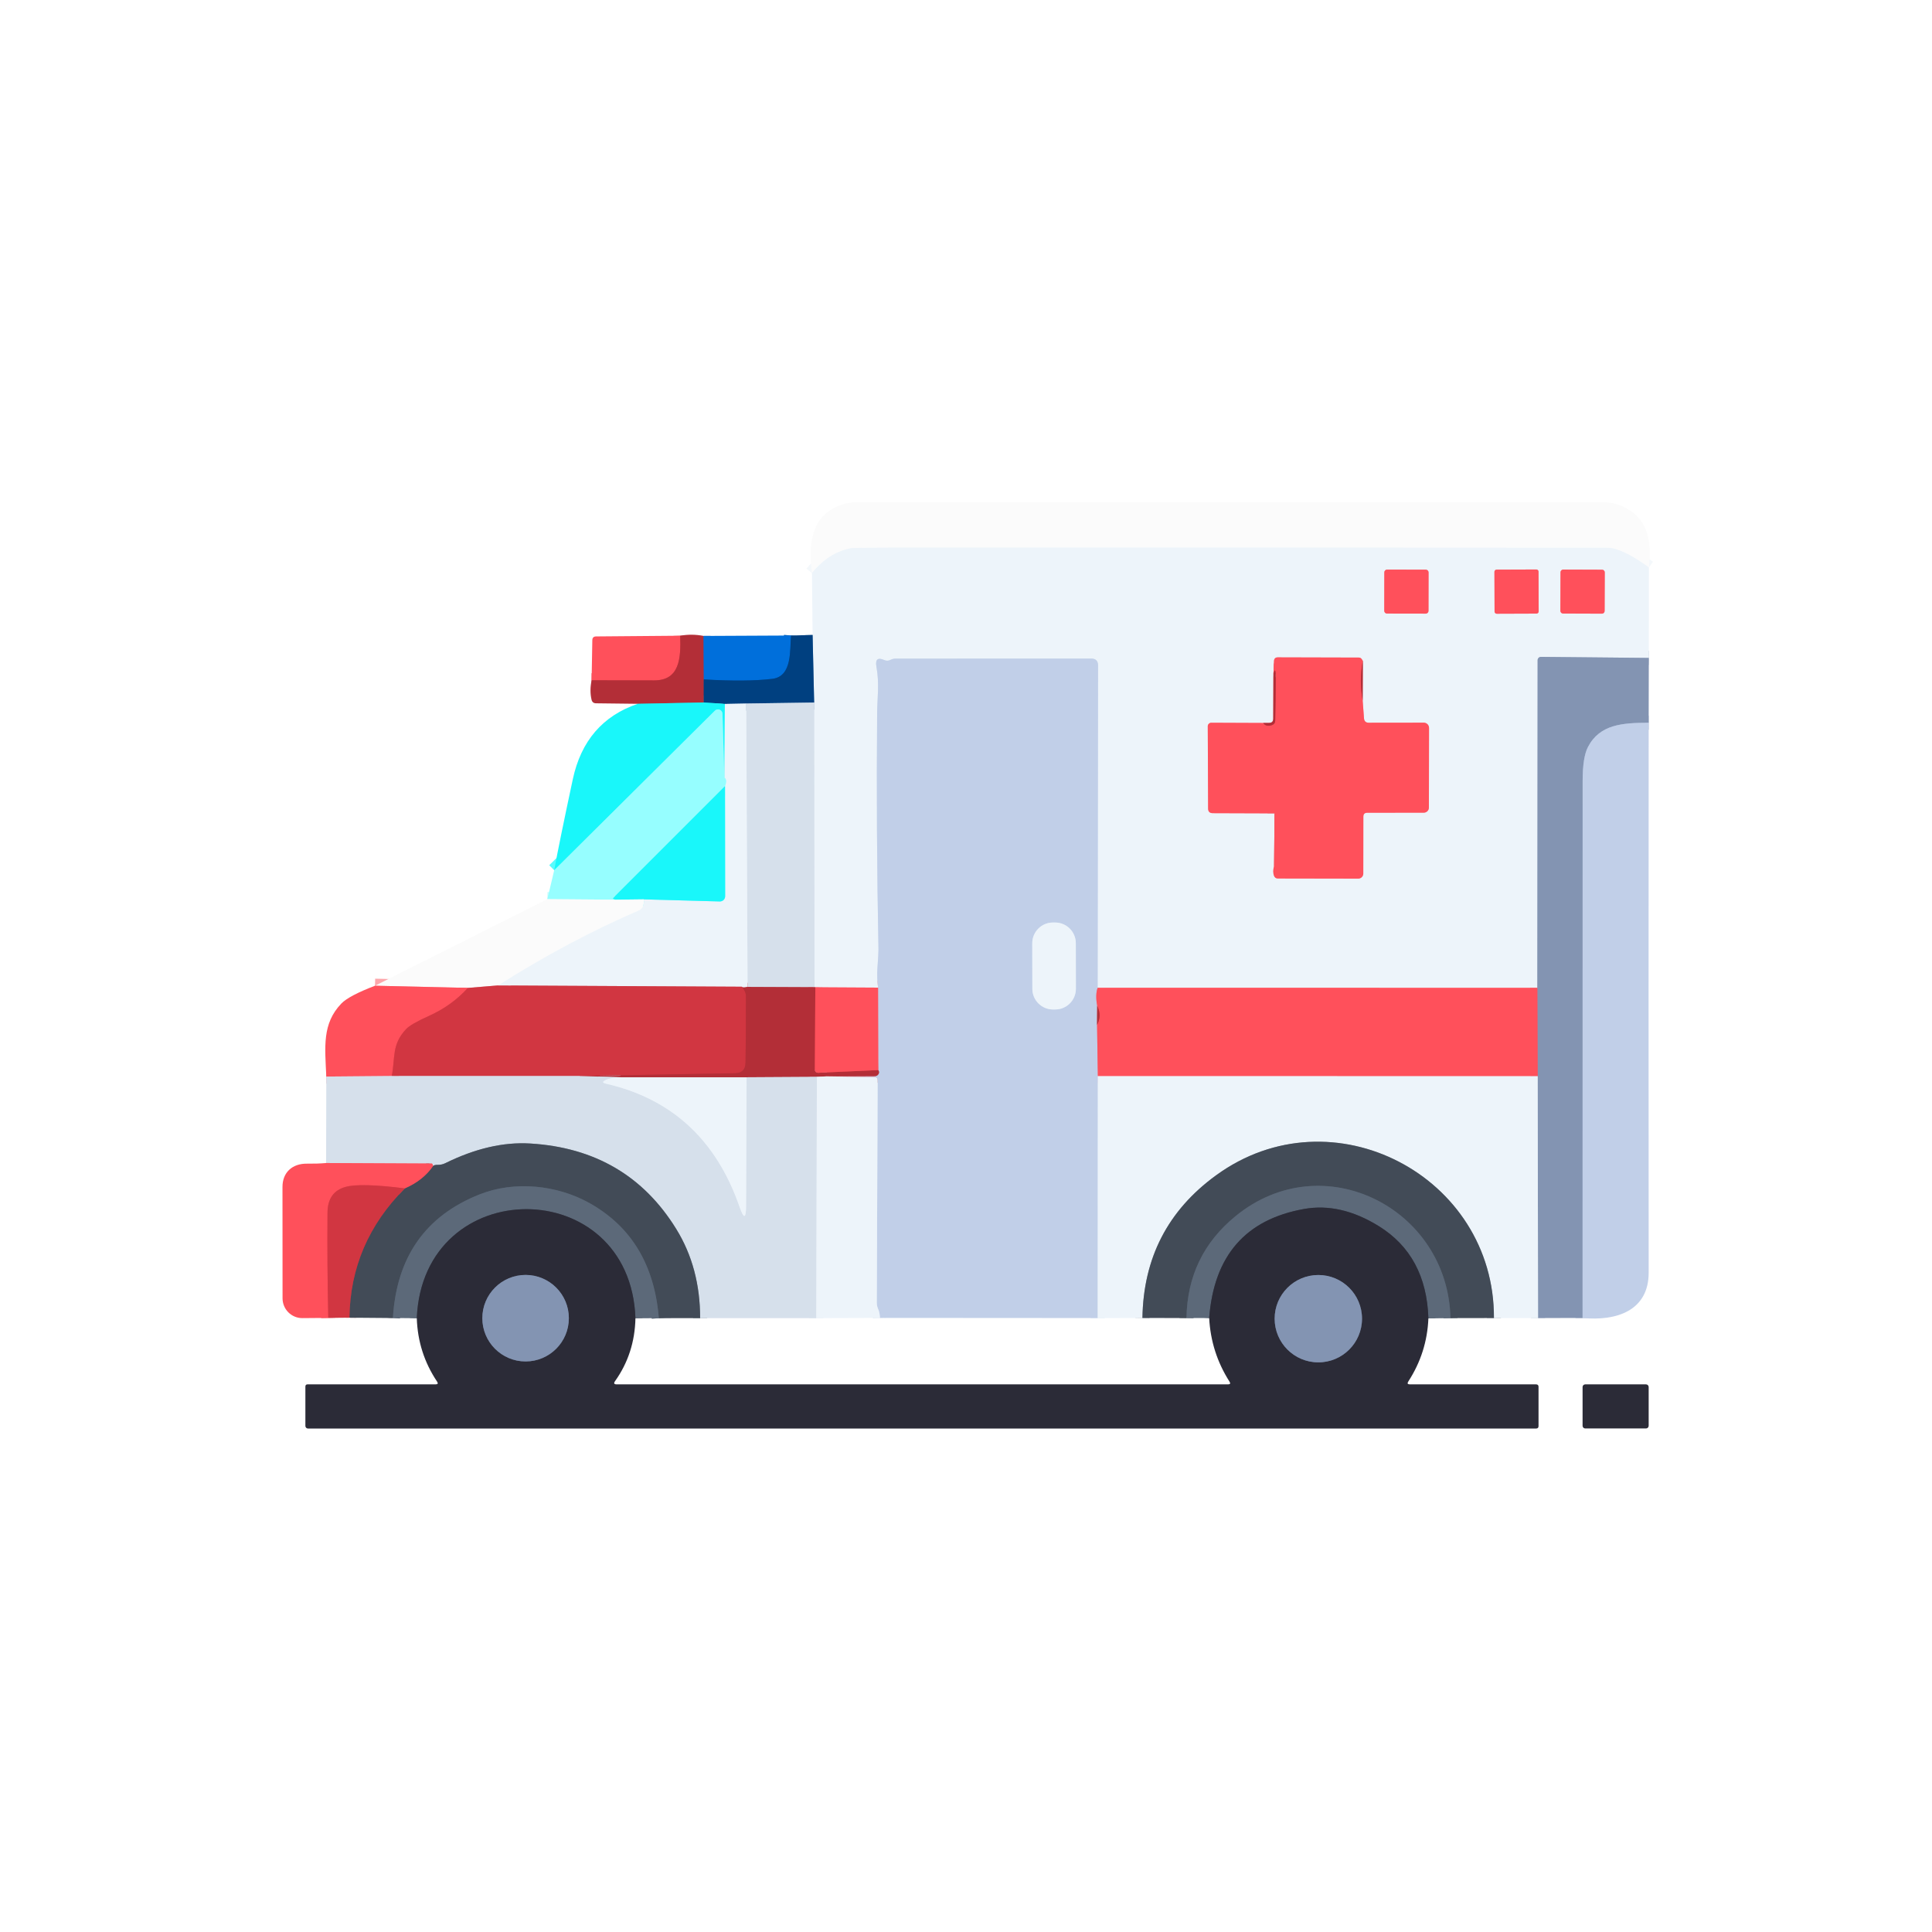
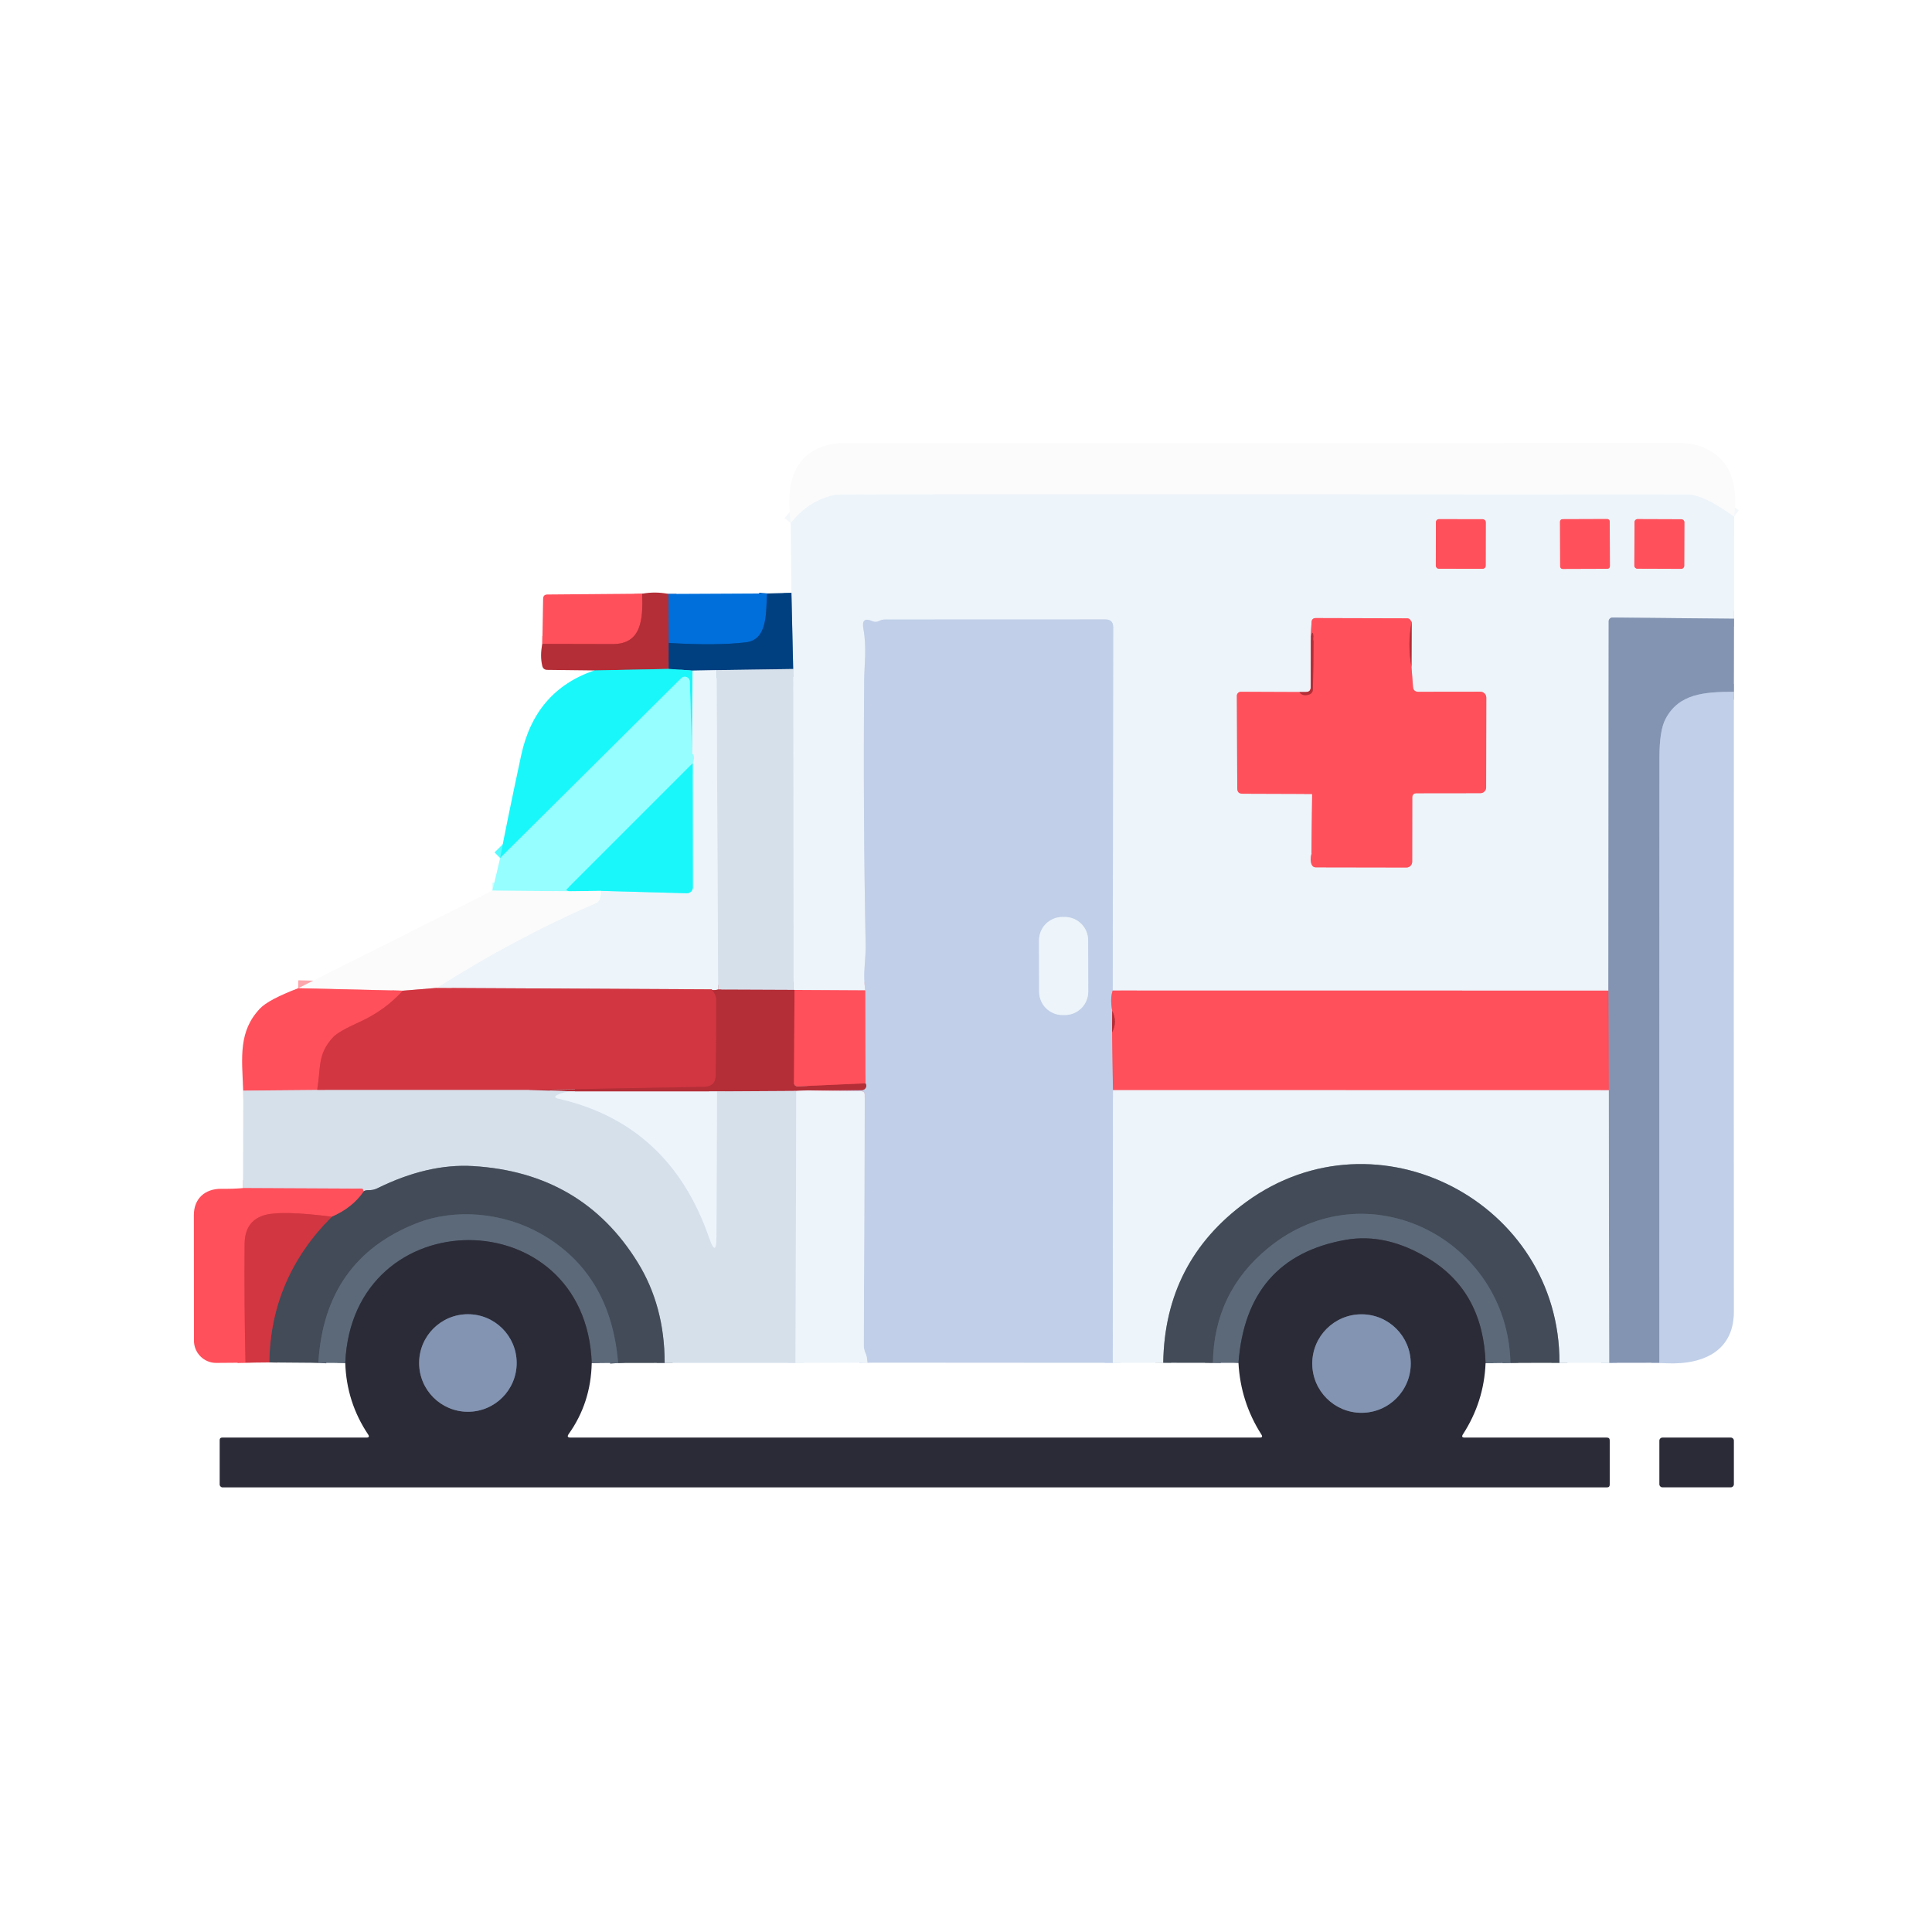
<svg xmlns="http://www.w3.org/2000/svg" viewBox="0 0 48 48">
-   <g transform="translate(6.493 6.493) scale(0.729458)">
+   <g transform="translate(4.224411 4.265525) scale(0.82227)">
    <g transform="translate(0 0) scale(0.24)">
      <g stroke-width="2.00" fill="none" stroke-linecap="butt">
        <path stroke="#f4f8fb" d="   M 196.91 43.44   Q 193.07 40.65 191.00 40.65   Q 140.52 40.61 90.03 40.63   Q 84.06 40.64 83.75 40.70   Q 80.52 41.30 78.14 44.24" />
        <path stroke="#b8c4d6" d="   M 196.90 56.28   L 181.60 56.13   A 0.47 0.47 0.0 0 0 181.12 56.60   L 181.08 103.10" />
        <path stroke="#f6a2ab" d="   M 181.08 103.10   L 118.68 103.09" />
        <path stroke="#d7e2f1" d="   M 118.68 103.09   L 118.74 57.35   Q 118.74 56.37 117.76 56.37   L 90.02 56.38   Q 89.64 56.38 89.30 56.55   Q 88.85 56.78 88.42 56.59   Q 87.01 55.96 87.29 57.52   C 87.73 59.96 87.41 61.98 87.39 64.04   Q 87.25 80.84 87.58 97.63   Q 87.59 98.14 87.43 100.34   Q 87.34 101.65 87.52 103.07" />
        <path stroke="#f6a2ab" d="   M 87.52 103.07   L 78.50 103.02" />
        <path stroke="#e2eaf3" d="   M 78.50 103.02   L 78.45 62.61" />
        <path stroke="#779abd" d="   M 78.45 62.61   L 78.23 53.02" />
        <path stroke="#eb98a3" d="   M 78.50 103.02   Q 78.56 103.02 78.62 103.01" />
        <path stroke="#c58791" d="   M 78.62 103.01   L 69.00 102.97" />
        <path stroke="#e2eaf3" d="   M 69.00 102.97   L 68.81 62.75" />
        <path stroke="#6b90b6" d="   M 78.45 62.61   L 68.81 62.75" />
        <path stroke="#779abd" d="   M 68.81 62.75   L 65.78 62.81" />
        <path stroke="#0d9cbd" d="   M 65.78 62.81   L 62.78 62.60" />
        <path stroke="#e090a2" d="   M 118.68 103.09   Q 118.33 104.11 118.62 105.65" />
        <path stroke="#ba7f90" d="   M 118.62 105.65   L 118.60 108.35" />
        <path stroke="#e090a2" d="   M 118.60 108.35   L 118.71 115.63" />
        <path stroke="#d7e2f1" d="   M 118.71 115.63   L 118.69 149.96" />
        <path stroke="#d7e2f1" d="   M 87.79 149.94   Q 87.76 149.20 87.55 148.73   Q 87.34 148.28 87.34 147.78   L 87.46 116.22   Q 87.46 115.76 87.01 115.76   L 80.28 115.66" />
        <path stroke="#ba7f90" d="   M 80.28 115.66   L 87.12 115.62   A 0.49 0.47 -62.9 0 0 87.41 115.52   Q 87.82 115.18 87.55 114.77" />
        <path stroke="#e090a2" d="   M 87.55 114.77   L 87.52 103.07" />
        <path stroke="#f6a2ab" d="   M 181.13 115.64   L 118.71 115.63" />
        <path stroke="#d93f49" d="   M 118.60 108.35   Q 119.30 107.06 118.62 105.65" />
        <path stroke="#a2b2cd" d="   M 196.88 65.48   C 193.16 65.49 189.95 65.70 188.27 68.91   Q 187.51 70.35 187.51 73.73   Q 187.49 111.83 187.50 149.95" />
        <path stroke="#b8c4d6" d="   M 181.18 149.96   L 181.13 115.64" />
        <path stroke="#c17287" d="   M 181.13 115.64   L 181.08 103.10" />
        <path stroke="#d93f49" d="   M 78.62 103.01   L 78.55 114.65   Q 78.55 115.17 79.07 115.15   L 87.55 114.77" />
        <path stroke="#d09199" d="   M 80.28 115.66   L 78.84 115.73" />
        <path stroke="#c58791" d="   M 78.84 115.73   L 68.86 115.79" />
        <path stroke="#d09199" d="   M 68.86 115.79   L 50.98 115.79" />
        <path stroke="#c58791" d="   M 50.98 115.79   L 45.16 115.61" />
        <path stroke="#d09199" d="   M 69.00 102.97   Q 68.26 103.14 68.18 102.94" />
        <path stroke="#df959e" d="   M 68.18 102.94   L 33.57 102.76" />
        <path stroke="#f4f8fb" d="   M 33.57 102.76   Q 43.70 96.35 53.57 92.11   Q 54.03 91.91 54.19 91.44   Q 54.35 90.99 54.26 90.54" />
        <path stroke="#83f6fa" d="   M 54.26 90.54   L 65.06 90.84   A 0.74 0.74 0.0 0 0 65.82 90.10   L 65.80 74.48" />
        <path stroke="#c2f9fd" d="   M 65.80 74.48   Q 66.15 73.54 65.71 73.26" />
        <path stroke="#5a4f89" d="   M 62.75 53.16   L 62.79 59.33" />
        <path stroke="#5a375c" d="   M 62.79 59.33   L 62.78 62.60" />
        <path stroke="#669399" d="   M 62.78 62.60   L 53.42 62.79" />
        <path stroke="#0058ae" d="   M 75.17 53.10   C 74.98 55.11 75.39 58.91 72.51 59.25   Q 68.83 59.69 62.79 59.33" />
        <path stroke="#83f6fa" d="   M 65.78 62.81   L 65.71 73.26" />
        <path stroke="#58fbfd" d="   M 65.71 73.26   L 65.44 64.20   A 0.63 0.63 0.0 0 0 64.36 63.77   L 41.56 86.41" />
        <path stroke="#98a0a9" d="   M 174.92 149.96   C 175.02 129.81 151.97 117.69 135.48 129.71   Q 125.23 137.17 125.04 149.95" />
        <path stroke="#c2323c" d="   M 68.18 102.94   Q 68.77 103.62 68.77 104.25   Q 68.79 109.54 68.71 113.74   Q 68.68 115.20 67.22 115.22   L 45.16 115.61" />
        <path stroke="#d48b96" d="   M 45.16 115.61   L 18.51 115.61" />
        <path stroke="#e2eaf3" d="   M 50.98 115.79   Q 49.64 115.79 48.81 116.21   Q 48.17 116.53 48.87 116.69   Q 62.92 119.89 67.87 134.20   Q 68.78 136.81 68.79 134.05   L 68.86 115.79" />
        <path stroke="#e2eaf3" d="   M 78.84 115.73   L 78.75 149.97" />
        <path stroke="#8c96a1" d="   M 62.27 149.97   Q 62.27 142.82 58.89 137.34   Q 51.91 126.01 38.14 125.19   Q 32.45 124.85 26.09 127.99   Q 25.59 128.23 25.04 128.22   Q 24.54 128.21 24.38 128.37" />
        <path stroke="#eb98a3" d="   M 24.38 128.37   Q 24.33 128.24 24.28 128.12   Q 24.25 128.03 24.16 128.03   L 9.19 127.96" />
        <path stroke="#8af9fb" d="   M 54.26 90.54   L 50.21 90.59" />
        <path stroke="#58fbfd" d="   M 65.80 74.48   L 49.95 90.33   Q 49.84 90.44 49.97 90.50   Q 50.07 90.55 50.21 90.59" />
        <path stroke="#c9fdfd" d="   M 50.21 90.59   L 40.59 90.51" />
        <path stroke="#e6999e" d="   M 33.57 102.76   L 29.31 103.11" />
        <path stroke="#fda6ab" d="   M 29.31 103.11   L 16.13 102.80" />
        <path stroke="#d93f49" d="   M 59.44 53.13   C 59.55 56.34 59.37 59.48 55.73 59.47   Q 51.27 59.47 46.87 59.45" />
        <path stroke="#4f5a68" d="   M 168.75 149.97   C 168.40 134.39 150.66 125.34 138.25 135.50   Q 131.43 141.07 131.29 149.96" />
        <path stroke="#444a58" d="   M 165.62 150.01   Q 165.34 141.09 158.56 136.90   Q 153.15 133.56 147.98 134.48   Q 135.52 136.70 134.51 149.96" />
        <path stroke="#4f5a68" d="   M 56.41 149.98   Q 55.49 138.69 46.65 133.69   C 41.98 131.05 35.93 130.45 31.00 132.40   Q 19.45 136.96 18.67 149.96" />
        <path stroke="#8a414c" d="   M 12.50 149.91   Q 12.64 139.29 20.36 131.56" />
        <path stroke="#a14e59" d="   M 20.36 131.56   Q 22.97 130.43 24.38 128.37" />
        <path stroke="#444a58" d="   M 53.09 149.99   C 52.35 129.37 22.94 129.33 22.06 149.98" />
        <path stroke="#e8434e" d="   M 29.31 103.11   Q 27.01 105.64 23.75 107.10   Q 21.20 108.25 20.55 108.95   C 18.48 111.14 19.02 112.98 18.51 115.61" />
        <path stroke="#eb98a3" d="   M 18.51 115.61   L 9.22 115.69" />
        <path stroke="#e8434e" d="   M 20.36 131.56   Q 14.11 130.77 11.99 131.34   Q 9.41 132.03 9.39 135.01   Q 9.33 142.45 9.50 149.94" />
        <path stroke="#f6a2ab" d="   M 165.645 44.145   A 0.39 0.39 0.0 0 0 165.255 43.755   L 159.755 43.745   A 0.39 0.39 0.0 0 0 159.365 44.135   L 159.355 49.594   A 0.39 0.39 0.0 0 0 159.745 49.985   L 165.245 49.995   A 0.39 0.39 0.0 0 0 165.635 49.605   L 165.645 44.145" />
        <path stroke="#f6a2ab" d="   M 181.25 44.039   A 0.31 0.31 0.0 0 0 180.939 43.73   L 175.299 43.75   A 0.31 0.31 0.0 0 0 174.99 44.061   L 175.01 49.701   A 0.31 0.31 0.0 0 0 175.321 50.01   L 180.961 49.99   A 0.31 0.31 0.0 0 0 181.27 49.679   L 181.25 44.039" />
        <path stroke="#f6a2ab" d="   M 190.649 44.141   A 0.38 0.38 0.0 0 0 190.271 43.76   L 184.751 43.74   A 0.38 0.38 0.0 0 0 184.37 44.119   L 184.351 49.599   A 0.38 0.38 0.0 0 0 184.729 49.98   L 190.249 50   A 0.38 0.38 0.0 0 0 190.63 49.621   L 190.649 44.141" />
        <path stroke="#d09199" d="   M 143.63 58.54   L 143.61 64.92   Q 143.60 65.50 143.02 65.51   L 142.17 65.51" />
        <path stroke="#f6a2ab" d="   M 142.17 65.51   L 134.82 65.48   A 0.50 0.50 0.0 0 0 134.31 65.98   L 134.36 77.65   Q 134.36 78.31 135.02 78.31   L 143.79 78.34" />
        <path stroke="#d09199" d="   M 143.79 78.34   L 143.72 85.80" />
        <path stroke="#f6a2ab" d="   M 143.72 85.80   Q 143.49 86.65 143.72 87.21   Q 143.87 87.58 144.26 87.58   L 155.66 87.60   A 0.72 0.72 0.0 0 0 156.38 86.88   L 156.39 78.80   Q 156.39 78.25 156.95 78.25   L 164.97 78.24   A 0.72 0.72 0.0 0 0 165.69 77.53   L 165.71 66.22   A 0.75 0.74 -90.0 0 0 164.97 65.47   L 157.16 65.48   Q 156.53 65.48 156.48 64.85   L 156.29 62.32" />
        <path stroke="#d09199" d="   M 156.29 62.32   L 156.31 56.69" />
        <path stroke="#f6a2ab" d="   M 156.31 56.69   Q 156.24 56.56 156.16 56.45   Q 156.01 56.23 155.74 56.23   L 144.25 56.20   Q 143.74 56.20 143.71 56.71   L 143.63 58.54" />
        <path stroke="#d93f49" d="   M 156.31 56.69   Q 155.77 59.56 156.29 62.32" />
        <path stroke="#d93f49" d="   M 143.72 85.80   L 143.79 78.34" />
        <path stroke="#d93f49" d="   M 142.17 65.51   Q 142.57 66.08 143.38 65.83   Q 143.87 65.67 143.88 65.16   Q 143.95 62.20 143.96 59.25   Q 143.96 57.29 143.63 58.54" />
        <path stroke="#d7e2f1" d="   M 115.584 96.765   A 2.94 2.94 0.0 0 0 112.639 93.83   L 112.339 93.83   A 2.94 2.94 0.0 0 0 109.404 96.775   L 109.416 103.235   A 2.94 2.94 0.0 0 0 112.361 106.17   L 112.661 106.17   A 2.94 2.94 0.0 0 0 115.596 103.225   L 115.584 96.765" />
        <path stroke="#576075" d="   M 43.64 149.98   A 6.14 6.14 0.0 0 0 37.50 143.84   A 6.14 6.14 0.0 0 0 31.36 149.98   A 6.14 6.14 0.0 0 0 37.50 156.12   A 6.14 6.14 0.0 0 0 43.64 149.98" />
        <path stroke="#576075" d="   M 156.20 150.05   A 6.20 6.20 0.0 0 0 150.00 143.85   A 6.20 6.20 0.0 0 0 143.80 150.05   A 6.20 6.20 0.0 0 0 150.00 156.25   A 6.20 6.20 0.0 0 0 156.20 150.05" />
      </g>
      <path fill="#fbfbfb" d="   M 196.91 43.44   Q 193.07 40.65 191.00 40.65   Q 140.52 40.61 90.03 40.63   Q 84.06 40.64 83.75 40.70   Q 80.52 41.30 78.14 44.24   C 77.65 40.33 77.96 36.54 81.54 34.86   Q 83.02 34.17 84.74 34.17   Q 133.40 34.20 190.17 34.16   Q 192.54 34.16 194.40 35.47   Q 197.64 37.73 196.91 43.44   Z" />
      <path fill="#edf4fa" d="   M 196.91 43.44   L 196.90 56.28   L 181.60 56.13   A 0.47 0.47 0.0 0 0 181.12 56.60   L 181.08 103.10   L 118.68 103.09   L 118.74 57.35   Q 118.74 56.37 117.76 56.37   L 90.02 56.38   Q 89.64 56.38 89.30 56.55   Q 88.85 56.78 88.42 56.59   Q 87.01 55.96 87.29 57.52   C 87.73 59.96 87.41 61.98 87.39 64.04   Q 87.25 80.84 87.58 97.63   Q 87.59 98.14 87.43 100.34   Q 87.34 101.65 87.52 103.07   L 78.50 103.02   L 78.45 62.61   L 78.23 53.02   L 78.14 44.24   Q 80.52 41.30 83.75 40.70   Q 84.06 40.64 90.03 40.63   Q 140.52 40.61 191.00 40.65   Q 193.07 40.65 196.91 43.44   Z   M 165.645 44.145   A 0.39 0.39 0.0 0 0 165.255 43.755   L 159.755 43.745   A 0.39 0.39 0.0 0 0 159.365 44.135   L 159.355 49.594   A 0.39 0.39 0.0 0 0 159.745 49.985   L 165.245 49.995   A 0.39 0.39 0.0 0 0 165.635 49.605   L 165.645 44.145   Z   M 181.25 44.039   A 0.31 0.31 0.0 0 0 180.939 43.73   L 175.299 43.75   A 0.31 0.31 0.0 0 0 174.99 44.061   L 175.01 49.701   A 0.31 0.31 0.0 0 0 175.321 50.01   L 180.961 49.99   A 0.31 0.31 0.0 0 0 181.27 49.679   L 181.25 44.039   Z   M 190.649 44.141   A 0.38 0.38 0.0 0 0 190.271 43.76   L 184.751 43.74   A 0.38 0.38 0.0 0 0 184.37 44.119   L 184.351 49.599   A 0.38 0.38 0.0 0 0 184.729 49.98   L 190.249 50   A 0.38 0.38 0.0 0 0 190.63 49.621   L 190.649 44.141   Z   M 143.63 58.54   L 143.61 64.92   Q 143.60 65.50 143.02 65.51   L 142.17 65.51   L 134.82 65.48   A 0.50 0.50 0.0 0 0 134.31 65.98   L 134.36 77.65   Q 134.36 78.31 135.02 78.31   L 143.79 78.34   L 143.72 85.80   Q 143.49 86.65 143.72 87.21   Q 143.87 87.58 144.26 87.58   L 155.66 87.60   A 0.72 0.72 0.0 0 0 156.38 86.88   L 156.39 78.80   Q 156.39 78.25 156.95 78.25   L 164.97 78.24   A 0.72 0.72 0.0 0 0 165.69 77.53   L 165.71 66.22   A 0.75 0.74 -90.0 0 0 164.97 65.47   L 157.16 65.48   Q 156.53 65.48 156.48 64.85   L 156.29 62.32   L 156.31 56.69   Q 156.24 56.56 156.16 56.45   Q 156.01 56.23 155.74 56.23   L 144.25 56.20   Q 143.74 56.20 143.71 56.71   L 143.63 58.54   Z" />
      <rect fill="#ff505b" x="-3.14" y="-3.12" transform="translate(162.50,46.87) rotate(0.1)" width="6.28" height="6.24" rx="0.39" />
      <rect fill="#ff505b" x="-3.13" y="-3.13" transform="translate(178.13,46.87) rotate(-0.2)" width="6.26" height="6.26" rx="0.31" />
      <rect fill="#ff505b" x="-3.14" y="-3.12" transform="translate(187.50,46.87) rotate(0.2)" width="6.28" height="6.24" rx="0.38" />
      <path fill="#ff505b" d="   M 59.44 53.13   C 59.55 56.34 59.37 59.48 55.73 59.47   Q 51.27 59.47 46.87 59.45   L 46.97 53.76   Q 46.98 53.24 47.50 53.23   L 59.44 53.13   Z" />
      <path fill="#b32e37" d="   M 59.44 53.13   Q 61.11 52.83 62.75 53.16   L 62.79 59.33   L 62.78 62.60   L 53.42 62.79   L 47.49 62.72   Q 46.98 62.71 46.86 62.21   Q 46.56 60.93 46.87 59.45   Q 51.27 59.47 55.73 59.47   C 59.37 59.48 59.55 56.34 59.44 53.13   Z" />
      <path fill="#006fdb" d="   M 75.17 53.10   C 74.98 55.11 75.39 58.91 72.51 59.25   Q 68.83 59.69 62.79 59.33   L 62.75 53.16   L 75.17 53.10   Z" />
      <path fill="#004080" d="   M 75.17 53.10   L 78.23 53.02   L 78.45 62.61   L 68.81 62.75   L 65.78 62.81   L 62.78 62.60   L 62.79 59.33   Q 68.83 59.69 72.51 59.25   C 75.39 58.91 74.98 55.11 75.17 53.10   Z" />
      <path fill="#8394b2" d="   M 196.90 56.28   L 196.88 65.48   C 193.16 65.49 189.95 65.70 188.27 68.91   Q 187.51 70.35 187.51 73.73   Q 187.49 111.83 187.50 149.95   L 181.18 149.96   L 181.13 115.64   L 181.08 103.10   L 181.12 56.60   A 0.47 0.47 0.0 0 1 181.60 56.13   L 196.90 56.28   Z" />
      <path fill="#c1cfe8" d="   M 118.68 103.09   Q 118.33 104.11 118.62 105.65   L 118.60 108.35   L 118.71 115.63   L 118.69 149.96   L 87.79 149.94   Q 87.76 149.20 87.55 148.73   Q 87.34 148.28 87.34 147.78   L 87.46 116.22   Q 87.46 115.76 87.01 115.76   L 80.28 115.66   L 87.12 115.62   A 0.49 0.47 -62.9 0 0 87.41 115.52   Q 87.82 115.18 87.55 114.77   L 87.52 103.07   Q 87.34 101.65 87.43 100.34   Q 87.59 98.14 87.58 97.63   Q 87.25 80.84 87.39 64.04   C 87.41 61.98 87.73 59.96 87.29 57.52   Q 87.01 55.96 88.42 56.59   Q 88.85 56.78 89.30 56.55   Q 89.64 56.38 90.02 56.38   L 117.76 56.37   Q 118.74 56.37 118.74 57.35   L 118.68 103.09   Z   M 115.584 96.765   A 2.94 2.94 0.0 0 0 112.639 93.83   L 112.339 93.83   A 2.94 2.94 0.0 0 0 109.404 96.775   L 109.416 103.235   A 2.94 2.94 0.0 0 0 112.361 106.17   L 112.661 106.17   A 2.94 2.94 0.0 0 0 115.596 103.225   L 115.584 96.765   Z" />
      <path fill="#ff505b" d="   M 156.31 56.69   Q 155.77 59.56 156.29 62.32   L 156.48 64.85   Q 156.53 65.48 157.16 65.48   L 164.97 65.47   A 0.75 0.74 -90.0 0 1 165.71 66.22   L 165.69 77.53   A 0.72 0.72 0.0 0 1 164.97 78.24   L 156.95 78.25   Q 156.39 78.25 156.39 78.80   L 156.38 86.88   A 0.72 0.72 0.0 0 1 155.66 87.60   L 144.26 87.58   Q 143.87 87.58 143.72 87.21   Q 143.49 86.65 143.72 85.80   L 143.79 78.34   L 135.02 78.31   Q 134.36 78.31 134.36 77.65   L 134.31 65.98   A 0.50 0.50 0.0 0 1 134.82 65.48   L 142.17 65.51   Q 142.57 66.08 143.38 65.83   Q 143.87 65.67 143.88 65.16   Q 143.95 62.20 143.96 59.25   Q 143.96 57.29 143.63 58.54   L 143.71 56.71   Q 143.74 56.20 144.25 56.20   L 155.74 56.23   Q 156.01 56.23 156.16 56.45   Q 156.24 56.56 156.31 56.69   Z" />
      <path fill="#b32e37" d="   M 156.31 56.69   L 156.29 62.32   Q 155.77 59.56 156.31 56.69   Z" />
      <path fill="#b32e37" d="   M 142.17 65.51   L 143.02 65.51   Q 143.60 65.50 143.61 64.92   L 143.63 58.54   Q 143.96 57.29 143.96 59.25   Q 143.95 62.20 143.88 65.16   Q 143.87 65.67 143.38 65.83   Q 142.57 66.08 142.17 65.51   Z" />
      <path fill="#19f7fa" d="   M 62.78 62.60   L 65.78 62.81   L 65.71 73.26   L 65.44 64.20   A 0.63 0.63 0.0 0 0 64.36 63.77   L 41.56 86.41   Q 42.29 82.42 44.20 73.50   Q 45.95 65.33 53.42 62.79   L 62.78 62.60   Z" />
      <path fill="#d6e0eb" d="   M 78.45 62.61   L 78.50 103.02   Q 78.56 103.02 78.62 103.01   L 69.00 102.97   L 68.81 62.75   L 78.45 62.61   Z" />
      <path fill="#edf4fa" d="   M 65.78 62.81   L 68.81 62.75   L 69.00 102.97   Q 68.26 103.14 68.18 102.94   L 33.57 102.76   Q 43.70 96.35 53.57 92.11   Q 54.03 91.91 54.19 91.44   Q 54.35 90.99 54.26 90.54   L 65.06 90.84   A 0.74 0.74 0.0 0 0 65.82 90.10   L 65.80 74.48   Q 66.15 73.54 65.71 73.26   L 65.78 62.81   Z" />
      <path fill="#96feff" d="   M 65.71 73.26   Q 66.15 73.54 65.80 74.48   L 49.95 90.33   Q 49.84 90.44 49.97 90.50   Q 50.07 90.55 50.21 90.59   L 40.59 90.51   L 41.56 86.41   L 64.36 63.77   A 0.63 0.63 0.0 0 1 65.44 64.20   L 65.71 73.26   Z" />
      <path fill="#c1cfe8" d="   M 196.88 65.48   Q 196.85 104.49 196.88 143.50   C 196.89 148.93 192.29 150.42 187.50 149.95   Q 187.49 111.83 187.51 73.73   Q 187.51 70.35 188.27 68.91   C 189.95 65.70 193.16 65.49 196.88 65.48   Z" />
      <path fill="#19f7fa" d="   M 65.80 74.48   L 65.82 90.10   A 0.74 0.74 0.0 0 1 65.06 90.84   L 54.26 90.54   L 50.21 90.59   Q 50.07 90.55 49.97 90.50   Q 49.84 90.44 49.95 90.33   L 65.80 74.48   Z" />
      <path fill="#b32e37" d="   M 143.79 78.34   L 143.72 85.80   L 143.79 78.34   Z" />
      <path fill="#fbfbfb" d="   M 40.59 90.51   L 50.21 90.59   L 54.26 90.54   Q 54.35 90.99 54.19 91.44   Q 54.03 91.91 53.57 92.11   Q 43.70 96.35 33.57 102.76   L 29.31 103.11   L 16.13 102.80   L 40.59 90.51   Z" />
      <rect fill="#edf4fa" x="-3.09" y="-6.17" transform="translate(112.50,100.00) rotate(-0.1)" width="6.18" height="12.34" rx="2.94" />
      <path fill="#ff505b" d="   M 16.13 102.80   L 29.31 103.11   Q 27.01 105.64 23.75 107.10   Q 21.20 108.25 20.55 108.95   C 18.48 111.14 19.02 112.98 18.51 115.61   L 9.22 115.69   C 9.02 111.44 8.62 108.19 11.34 105.34   Q 12.40 104.23 16.13 102.80   Z" />
      <path fill="#d13641" d="   M 29.31 103.11   L 33.57 102.76   L 68.18 102.94   Q 68.77 103.62 68.77 104.25   Q 68.79 109.54 68.71 113.74   Q 68.68 115.20 67.22 115.22   L 45.16 115.61   L 18.51 115.61   C 19.02 112.98 18.48 111.14 20.55 108.95   Q 21.20 108.25 23.75 107.10   Q 27.01 105.64 29.31 103.11   Z" />
      <path fill="#b32e37" d="   M 68.18 102.94   Q 68.26 103.14 69.00 102.97   L 78.62 103.01   L 78.55 114.65   Q 78.55 115.17 79.07 115.15   L 87.55 114.77   Q 87.82 115.18 87.41 115.52   A 0.49 0.47 -62.9 0 1 87.12 115.62   L 80.28 115.66   L 78.84 115.73   L 68.86 115.79   L 50.98 115.79   L 45.16 115.61   L 67.22 115.22   Q 68.68 115.20 68.71 113.74   Q 68.79 109.54 68.77 104.25   Q 68.77 103.62 68.18 102.94   Z" />
      <path fill="#ff505b" d="   M 78.62 103.01   Q 78.56 103.02 78.50 103.02   L 87.52 103.07   L 87.55 114.77   L 79.07 115.15   Q 78.55 115.17 78.55 114.65   L 78.62 103.01   Z" />
      <path fill="#ff505b" d="   M 118.68 103.09   L 181.08 103.10   L 181.13 115.64   L 118.71 115.63   L 118.60 108.35   Q 119.30 107.06 118.62 105.65   Q 118.33 104.11 118.68 103.09   Z" />
      <path fill="#b32e37" d="   M 118.62 105.65   Q 119.30 107.06 118.60 108.35   L 118.62 105.65   Z" />
      <path fill="#d6e0eb" d="   M 45.16 115.61   L 50.98 115.79   Q 49.64 115.79 48.81 116.21   Q 48.17 116.53 48.87 116.69   Q 62.92 119.89 67.87 134.20   Q 68.78 136.81 68.79 134.05   L 68.86 115.79   L 78.84 115.73   L 78.75 149.97   L 62.27 149.97   Q 62.27 142.82 58.89 137.34   Q 51.91 126.01 38.14 125.19   Q 32.45 124.85 26.09 127.99   Q 25.59 128.23 25.04 128.22   Q 24.54 128.21 24.38 128.37   Q 24.33 128.24 24.28 128.12   Q 24.25 128.03 24.16 128.03   L 9.19 127.96   L 9.22 115.69   L 18.51 115.61   L 45.16 115.61   Z" />
      <path fill="#edf4fa" d="   M 181.13 115.64   L 181.18 149.96   L 174.92 149.96   C 175.02 129.81 151.97 117.69 135.48 129.71   Q 125.23 137.17 125.04 149.95   L 118.69 149.96   L 118.71 115.63   L 181.13 115.64   Z" />
      <path fill="#edf4fa" d="   M 50.98 115.79   L 68.86 115.79   L 68.79 134.05   Q 68.78 136.81 67.87 134.20   Q 62.92 119.89 48.87 116.69   Q 48.17 116.53 48.81 116.21   Q 49.64 115.79 50.98 115.79   Z" />
      <path fill="#edf4fa" d="   M 78.84 115.73   L 80.28 115.66   L 87.01 115.76   Q 87.46 115.76 87.46 116.22   L 87.34 147.78   Q 87.34 148.28 87.55 148.73   Q 87.76 149.20 87.79 149.94   L 78.75 149.97   L 78.84 115.73   Z" />
      <path fill="#424b57" d="   M 62.27 149.97   L 56.41 149.98   Q 55.49 138.69 46.65 133.69   C 41.98 131.05 35.93 130.45 31.00 132.40   Q 19.45 136.96 18.67 149.96   L 12.50 149.91   Q 12.64 139.29 20.36 131.56   Q 22.97 130.43 24.38 128.37   Q 24.54 128.21 25.04 128.22   Q 25.59 128.23 26.09 127.99   Q 32.45 124.85 38.14 125.19   Q 51.91 126.01 58.89 137.34   Q 62.27 142.82 62.27 149.97   Z" />
      <path fill="#424b57" d="   M 174.92 149.96   L 168.75 149.97   C 168.40 134.39 150.66 125.34 138.25 135.50   Q 131.43 141.07 131.29 149.96   L 125.04 149.95   Q 125.23 137.17 135.48 129.71   C 151.97 117.69 175.02 129.81 174.92 149.96   Z" />
      <path fill="#ff505b" d="   M 9.19 127.96   L 24.16 128.03   Q 24.25 128.03 24.28 128.12   Q 24.33 128.24 24.38 128.37   Q 22.97 130.43 20.36 131.56   Q 14.11 130.77 11.99 131.34   Q 9.41 132.03 9.39 135.01   Q 9.33 142.45 9.50 149.94   L 5.83 149.97   A 2.81 2.80 89.8 0 1 3.01 147.16   Q 3.01 139.89 3.00 131.37   C 2.99 129.30 4.39 128.02 6.49 128.05   Q 7.94 128.07 9.19 127.96   Z" />
      <path fill="#d13641" d="   M 20.36 131.56   Q 12.64 139.29 12.50 149.91   L 9.50 149.94   Q 9.33 142.45 9.39 135.01   Q 9.41 132.03 11.99 131.34   Q 14.11 130.77 20.36 131.56   Z" />
      <path fill="#5c6979" d="   M 56.41 149.98   L 53.09 149.99   C 52.35 129.37 22.94 129.33 22.06 149.98   L 18.67 149.96   Q 19.45 136.96 31.00 132.40   C 35.93 130.45 41.98 131.05 46.65 133.69   Q 55.49 138.69 56.41 149.98   Z" />
      <path fill="#5c6979" d="   M 168.75 149.97   L 165.62 150.01   Q 165.34 141.09 158.56 136.90   Q 153.15 133.56 147.98 134.48   Q 135.52 136.70 134.51 149.96   L 131.29 149.96   Q 131.43 141.07 138.25 135.50   C 150.66 125.34 168.40 134.39 168.75 149.97   Z" />
      <path fill="#2b2b37" d="   M 53.09 149.99   Q 52.98 155.01 50.19 158.92   Q 49.87 159.37 50.42 159.37   L 137.20 159.37   Q 137.64 159.37 137.40 158.99   Q 134.77 154.87 134.51 149.96   Q 135.52 136.70 147.98 134.48   Q 153.15 133.56 158.56 136.90   Q 165.34 141.09 165.62 150.01   Q 165.42 154.87 162.77 158.96   Q 162.50 159.37 162.99 159.37   L 180.89 159.37   Q 181.25 159.37 181.25 159.72   L 181.25 165.29   Q 181.25 165.64 180.90 165.64   L 6.62 165.64   A 0.37 0.37 0.0 0 1 6.25 165.27   L 6.25 159.69   Q 6.25 159.37 6.56 159.37   L 24.73 159.37   Q 25.20 159.37 24.94 158.98   Q 22.22 154.92 22.06 149.98   C 22.94 129.33 52.35 129.37 53.09 149.99   Z   M 43.64 149.98   A 6.14 6.14 0.0 0 0 37.50 143.84   A 6.14 6.14 0.0 0 0 31.36 149.98   A 6.14 6.14 0.0 0 0 37.50 156.12   A 6.14 6.14 0.0 0 0 43.64 149.98   Z   M 156.20 150.05   A 6.20 6.20 0.0 0 0 150.00 143.85   A 6.20 6.20 0.0 0 0 143.80 150.05   A 6.20 6.20 0.0 0 0 150.00 156.25   A 6.20 6.20 0.0 0 0 156.20 150.05   Z" />
      <circle fill="#8394b2" cx="37.50" cy="149.98" r="6.14" />
      <circle fill="#8394b2" cx="150.00" cy="150.05" r="6.20" />
      <rect fill="#2b2b37" x="187.50" y="159.37" width="9.38" height="6.26" rx="0.38" />
    </g>
  </g>
</svg>
